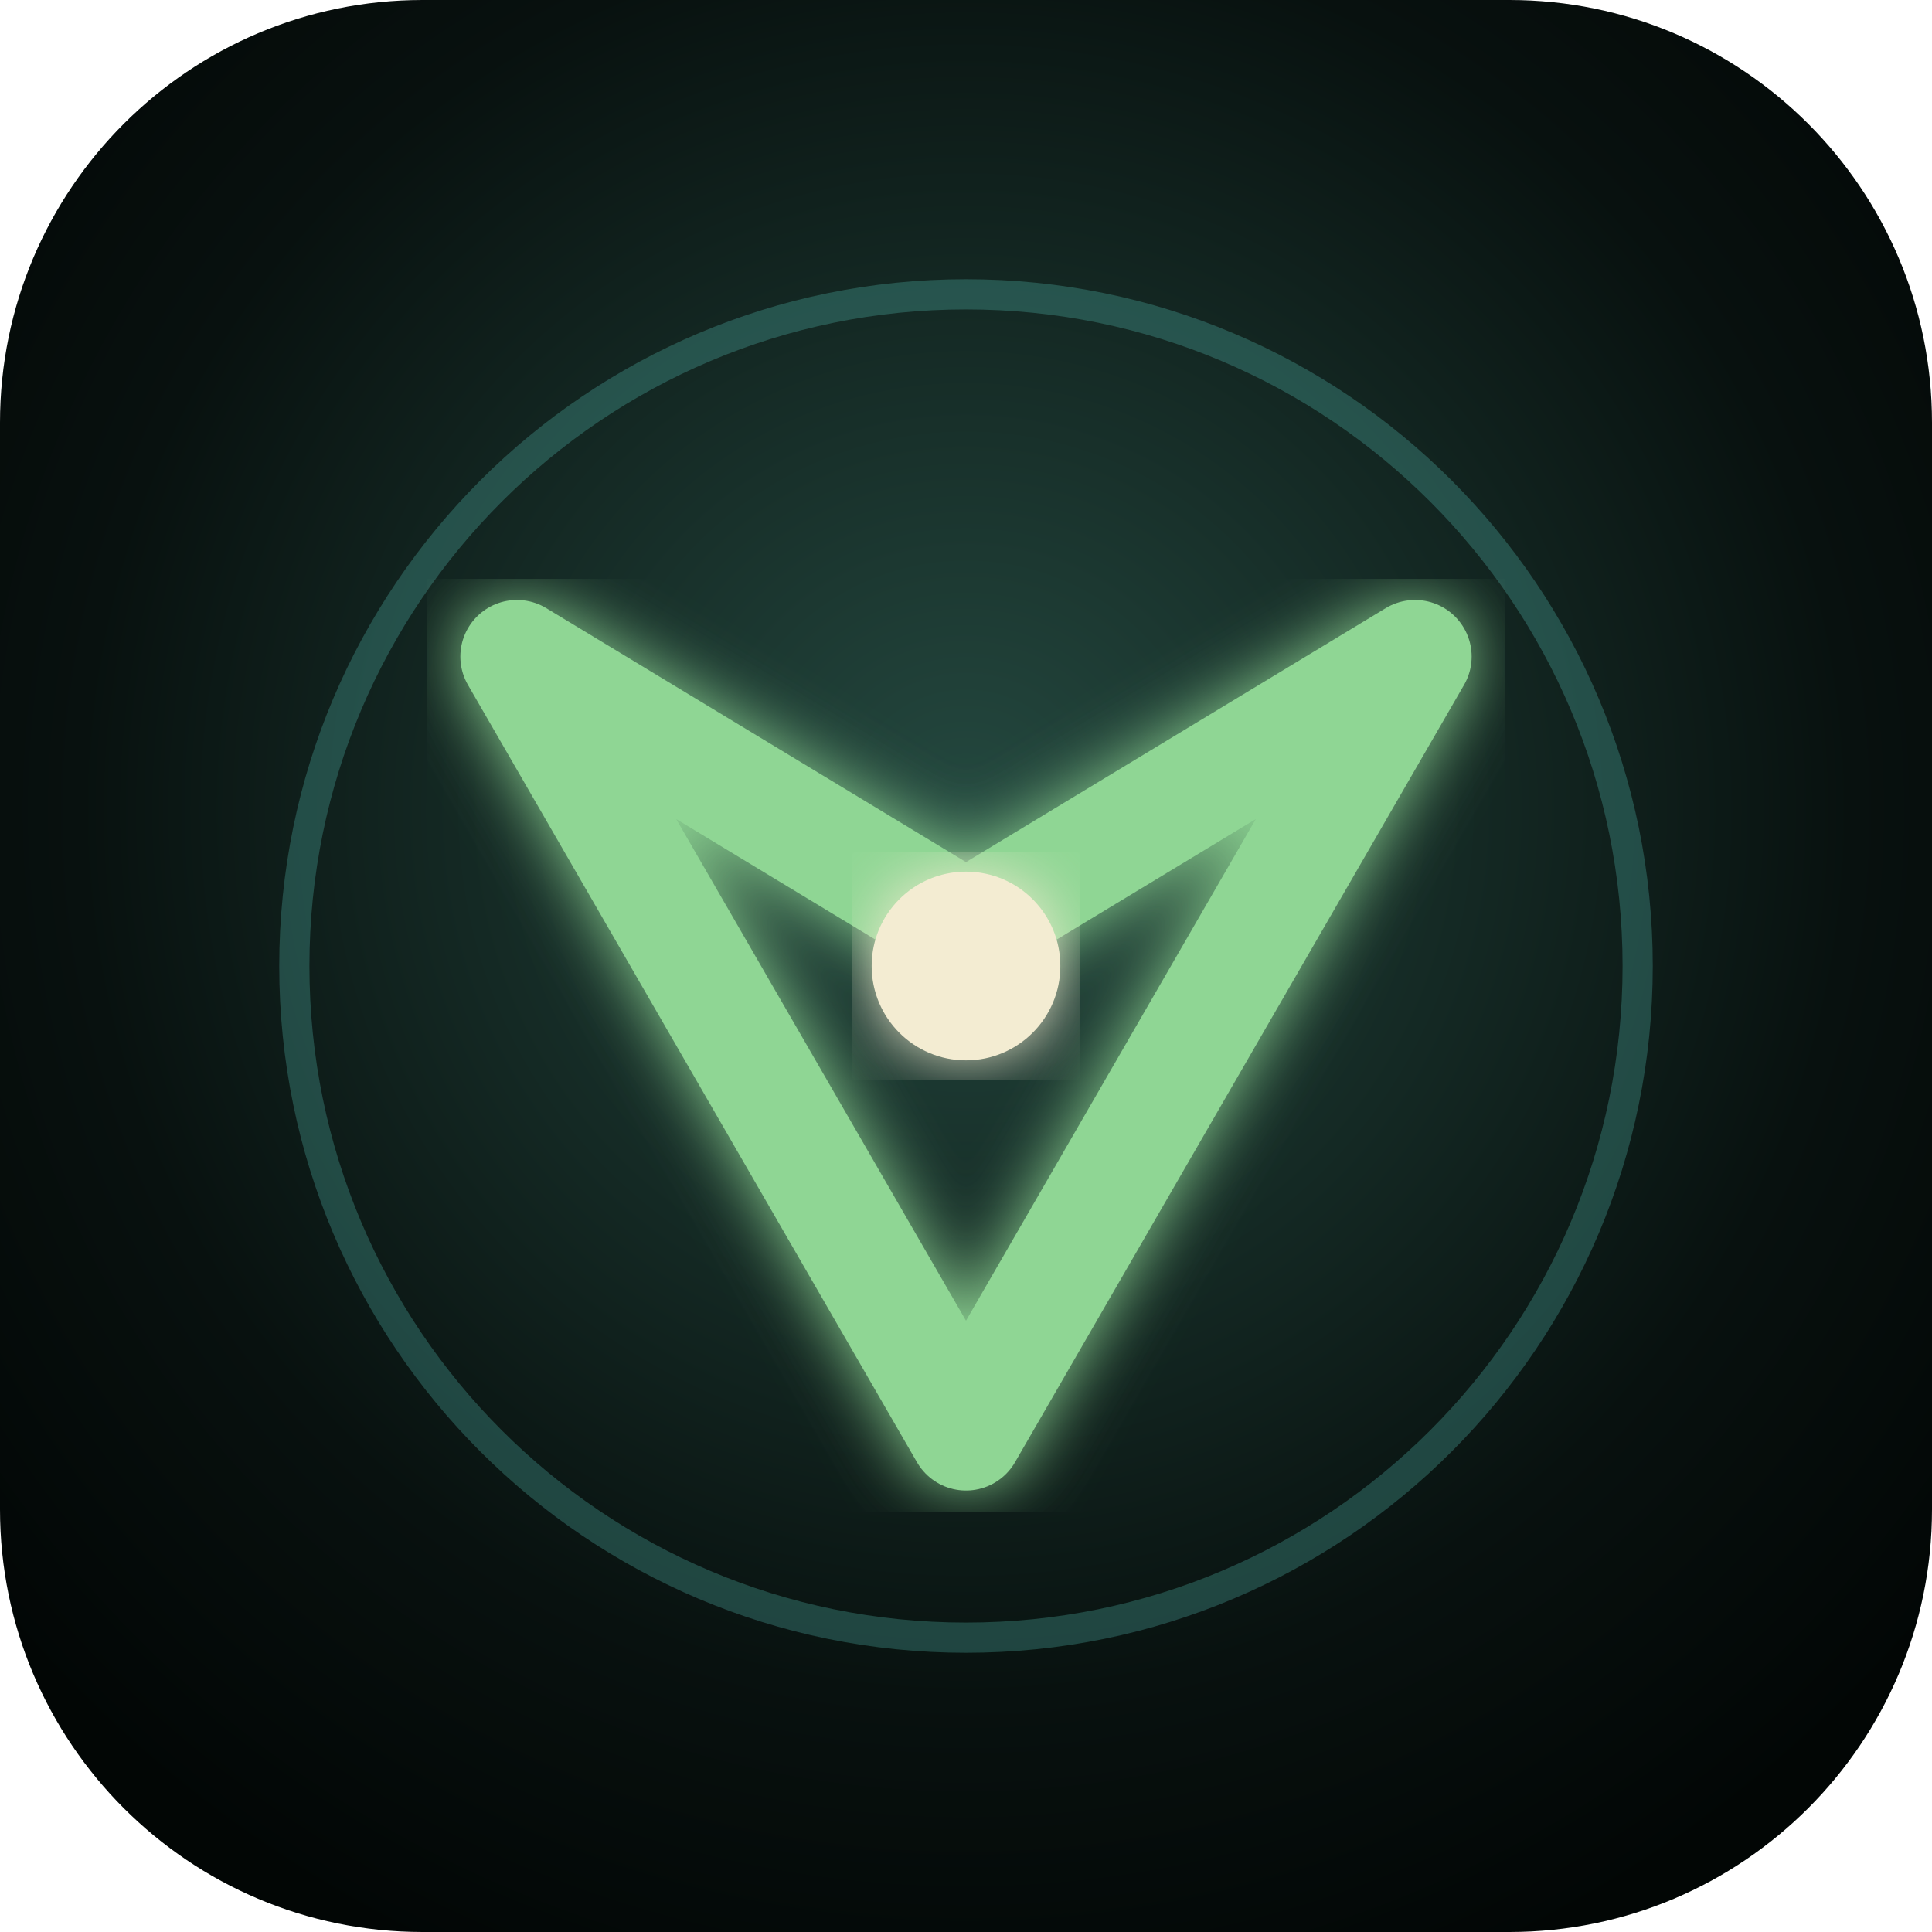
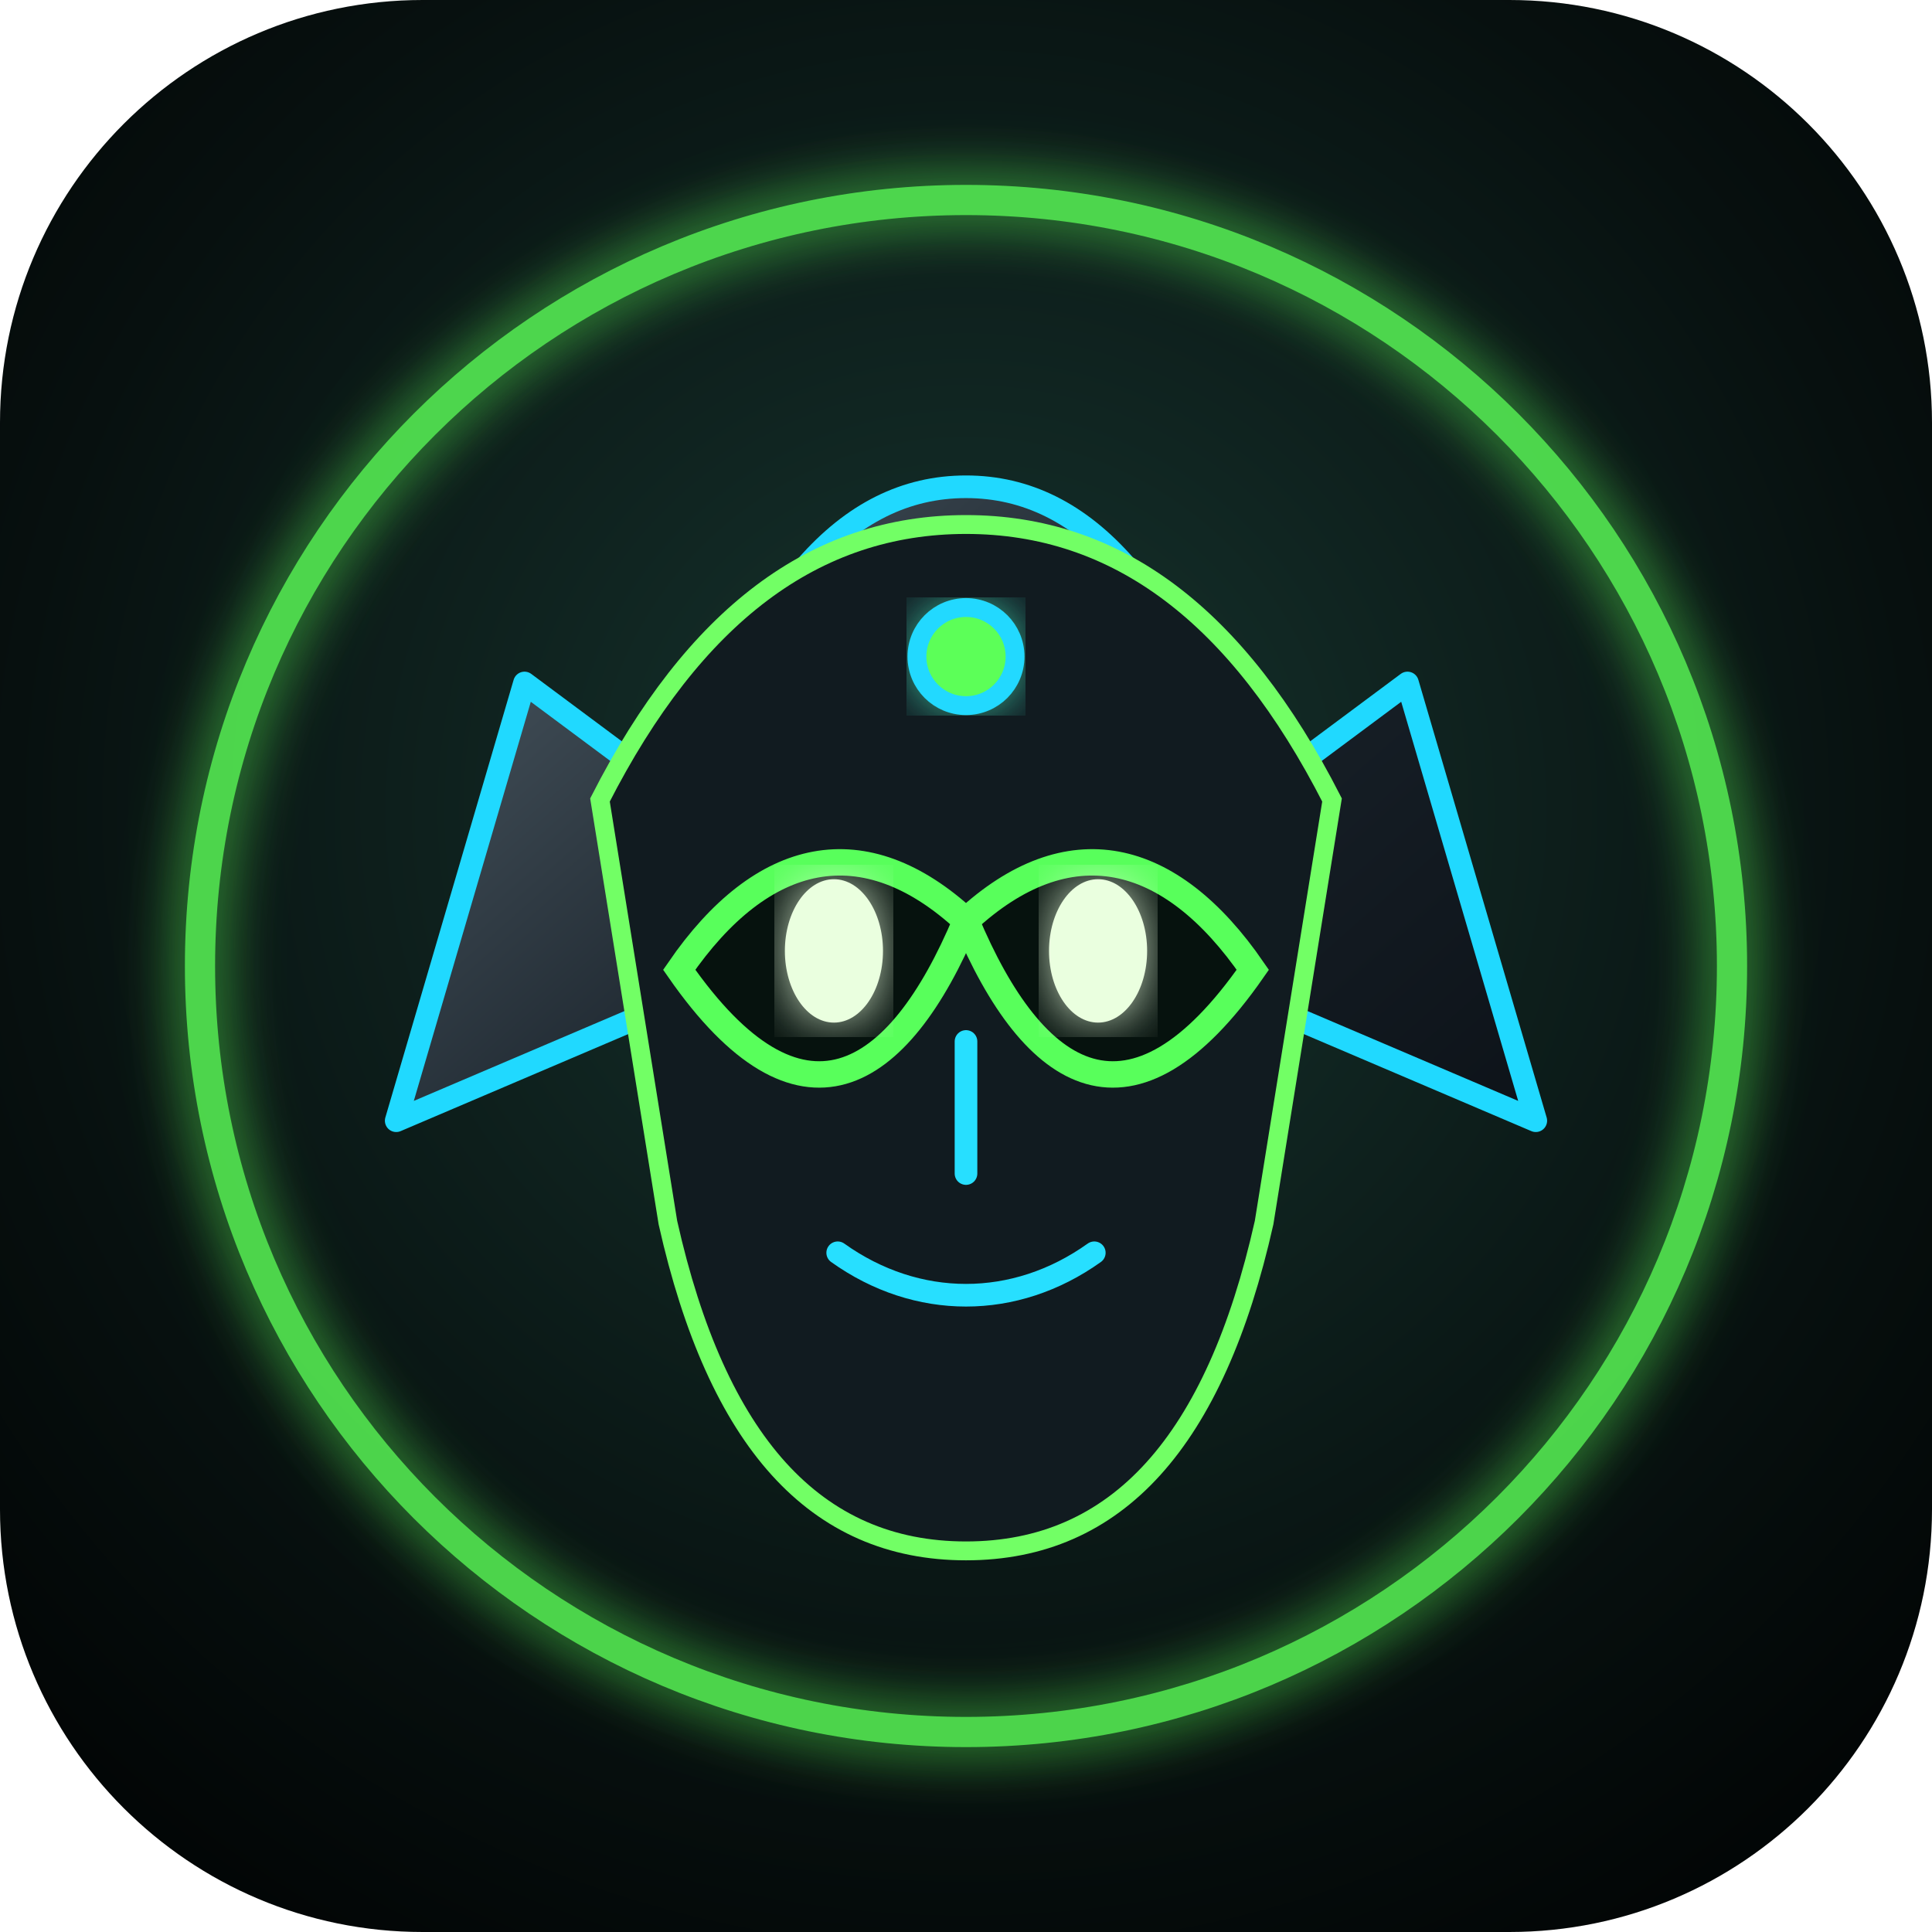
- <svg xmlns="http://www.w3.org/2000/svg" viewBox="0 0 512 512" role="img" aria-label="NovaMobile">
+ <svg xmlns="http://www.w3.org/2000/svg" viewBox="0 0 512 512" role="img" aria-label="NovaMobile alien">
  <defs>
-     <radialGradient id="core" cx="50%" cy="42%" r="65%">
-       <stop offset="0" stop-color="#24483f" />
-       <stop offset="0.7" stop-color="#08110f" />
-       <stop offset="1" stop-color="#020605" />
+     <radialGradient id="core" cx="50%" cy="42%" r="68%">
+       <stop offset="0" stop-color="#17352f" />
+       <stop offset="0.72" stop-color="#07100f" />
+       <stop offset="1" stop-color="#020505" />
    </radialGradient>
+     <linearGradient id="shell" x1="0" y1="0" x2="1" y2="1">
+       <stop stop-color="#52606a" />
+       <stop offset=".45" stop-color="#182129" />
+       <stop offset="1" stop-color="#070b10" />
+     </linearGradient>
    <filter id="glow">
-       <feGaussianBlur stdDeviation="9" result="b" />
+       <feGaussianBlur stdDeviation="8" result="b" />
      <feMerge>
        <feMergeNode in="b" />
        <feMergeNode in="SourceGraphic" />
      </feMerge>
    </filter>
  </defs>
  <rect width="512" height="512" rx="112" fill="url(#core)" />
-   <circle cx="256" cy="256" r="178" fill="none" stroke="#66e3d4" stroke-opacity=".24" stroke-width="8" />
-   <path d="M137 174 256 380 375 174 256 246Z" fill="none" stroke="#8fd694" stroke-width="30" stroke-linejoin="round" filter="url(#glow)" />
-   <circle cx="256" cy="256" r="25" fill="#f3ecd2" filter="url(#glow)" />
+   <circle cx="256" cy="256" r="203" fill="none" stroke="#5cff58" stroke-width="8" opacity=".82" filter="url(#glow)" />
+   <path d="M139 181 105 297l68-29c17 86 48 127 83 127s66-41 83-127l68 29-34-116-43 32c-18-56-42-84-74-84s-56 28-74 84z" fill="url(#shell)" stroke="#20d9ff" stroke-width="6" stroke-linejoin="round" />
+   <path d="M159 212c25-49 57-73 97-73s72 24 97 73l-18 112c-13 58-39 87-79 87s-66-29-79-87z" fill="#111b20" stroke="#72ff65" stroke-width="5" />
+   <path d="M180 257c22-32 49-38 76-13-18 43-44 59-76 13zm152 0c-22-32-49-38-76-13 18 43 44 59 76 13z" fill="#06120e" stroke="#58ff5b" stroke-width="7" />
+   <ellipse cx="221" cy="252" rx="13" ry="19" fill="#eaffdf" filter="url(#glow)" />
+   <ellipse cx="291" cy="252" rx="13" ry="19" fill="#eaffdf" filter="url(#glow)" />
+   <path d="M256 276v35m-34 21c21 15 47 15 68 0" fill="none" stroke="#27dfff" stroke-width="6" stroke-linecap="round" />
+   <circle cx="256" cy="174" r="13" fill="#5cff58" stroke="#20d9ff" stroke-width="5" filter="url(#glow)" />
</svg>
